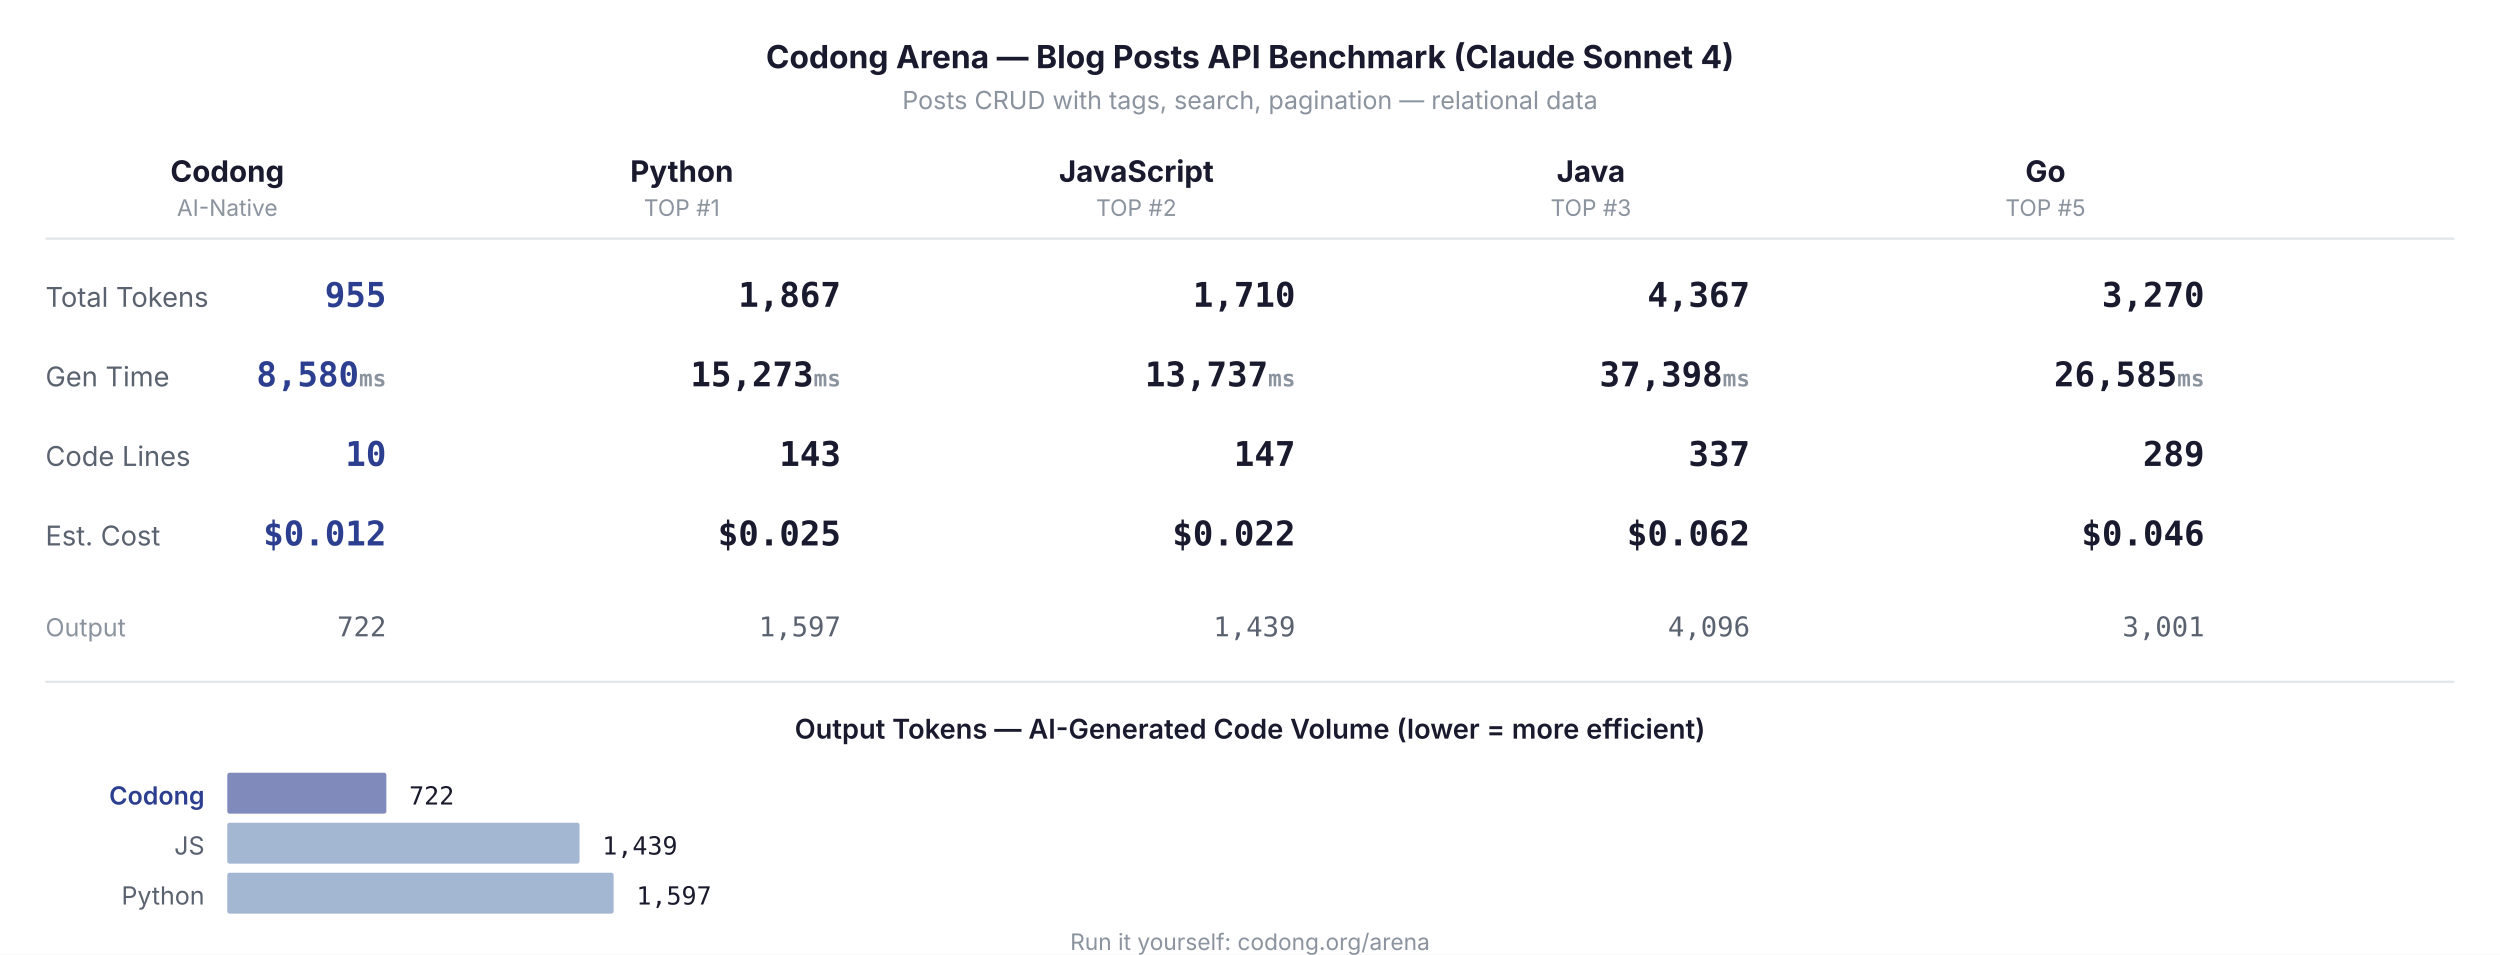
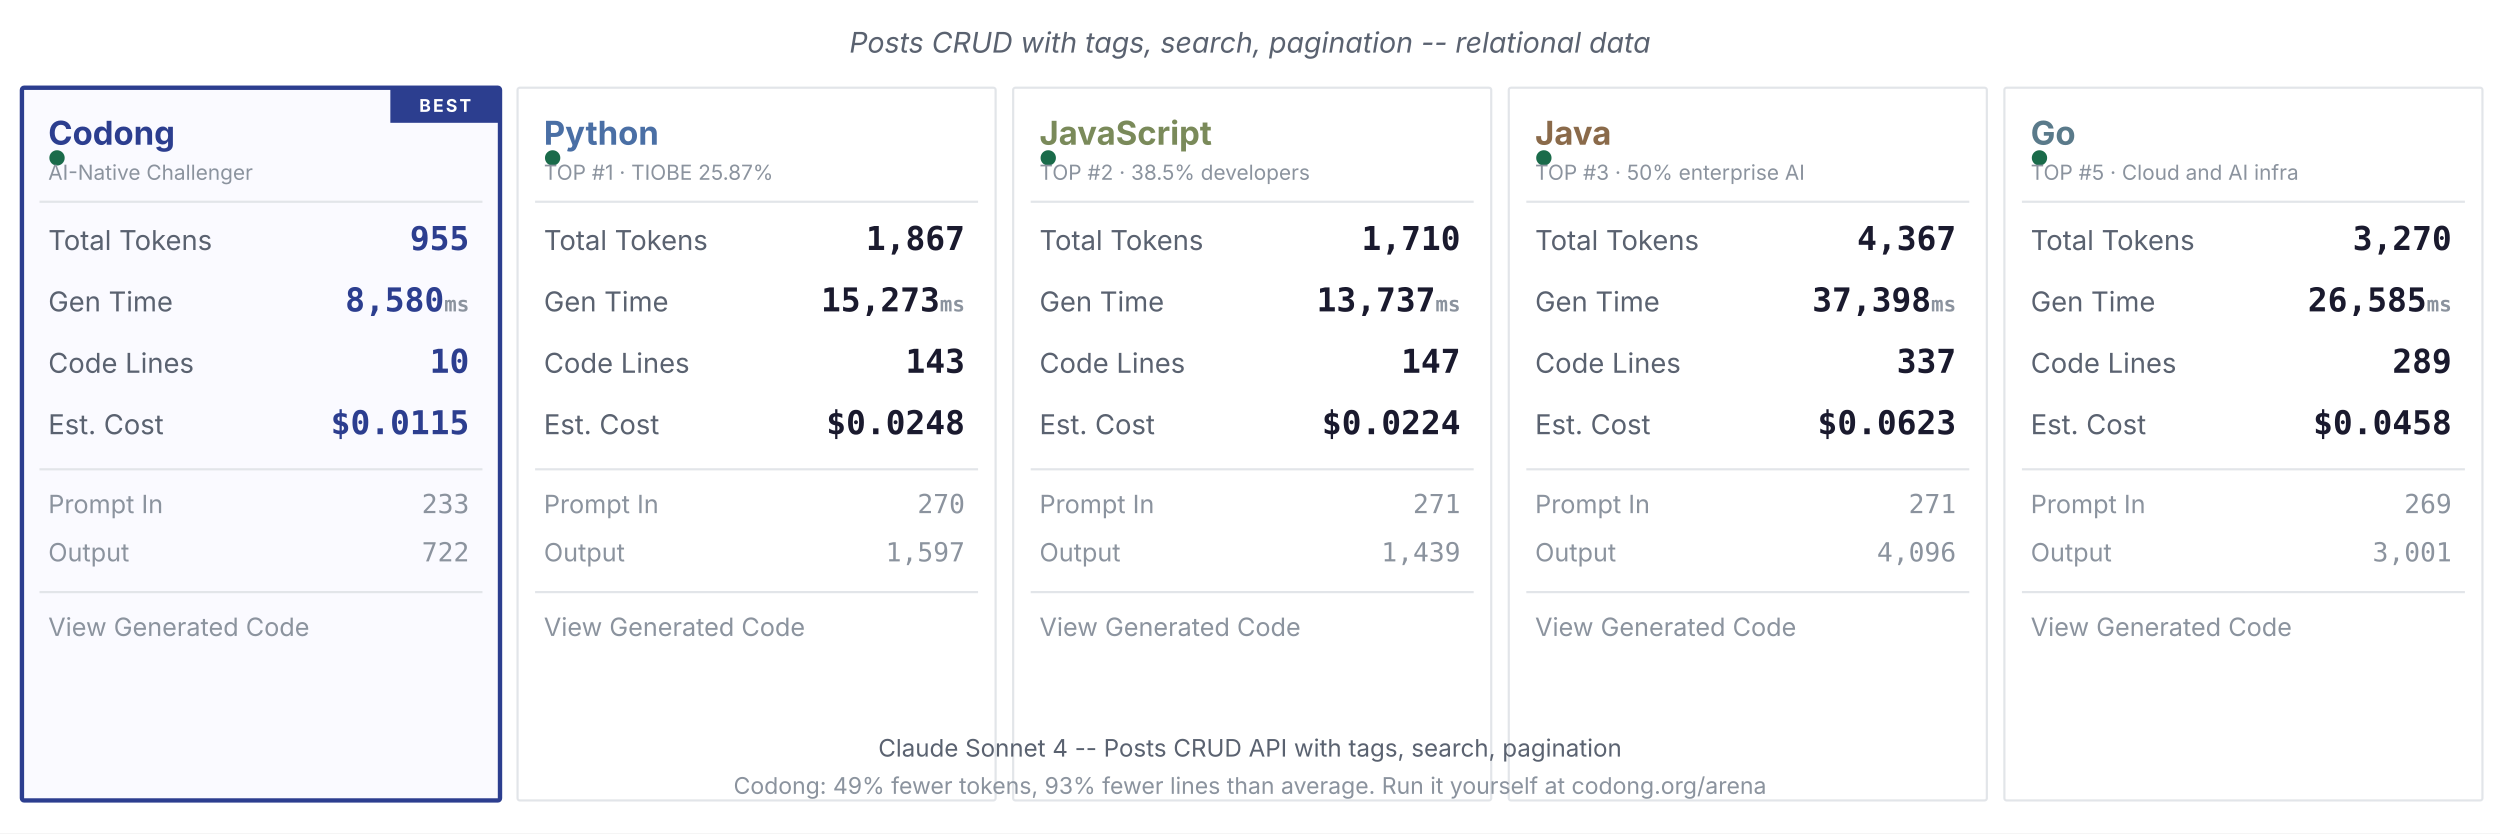
- <svg xmlns="http://www.w3.org/2000/svg" viewBox="0 0 1100 420" font-family="Inter, -apple-system, sans-serif">
-   <rect width="1100" height="420" fill="#fff" rx="0" />
-   <text x="550" y="30" text-anchor="middle" font-size="14" font-weight="700" fill="#1a1a2e">Codong Arena — Blog Posts API Benchmark (Claude Sonnet 4)</text>
-   <text x="550" y="48" text-anchor="middle" font-size="11" fill="#8b939e">Posts CRUD with tags, search, pagination — relational data</text>
-   <g font-size="13" font-weight="700" fill="#1a1a2e">
-     <text x="100" y="80" text-anchor="middle">Codong</text>
-     <text x="300" y="80" text-anchor="middle">Python</text>
-     <text x="500" y="80" text-anchor="middle">JavaScript</text>
-     <text x="700" y="80" text-anchor="middle">Java</text>
-     <text x="900" y="80" text-anchor="middle">Go</text>
-   </g>
-   <g font-size="10" fill="#8b939e">
-     <text x="100" y="95" text-anchor="middle">AI-Native</text>
-     <text x="300" y="95" text-anchor="middle">TOP #1</text>
-     <text x="500" y="95" text-anchor="middle">TOP #2</text>
-     <text x="700" y="95" text-anchor="middle">TOP #3</text>
-     <text x="900" y="95" text-anchor="middle">TOP #5</text>
-   </g>
-   <line x1="20" y1="105" x2="1080" y2="105" stroke="#e2e5e9" stroke-width="1" />
-   <g font-size="12" fill="#5a6270">
-     <text x="20" y="135">Total Tokens</text>
-     <text x="20" y="170">Gen Time</text>
-     <text x="20" y="205">Code Lines</text>
-     <text x="20" y="240">Est. Cost</text>
-     <text x="20" y="280" fill="#8b939e" font-size="11">Output</text>
-   </g>
-   <g font-size="15" font-weight="700" fill="#2c3e8f" font-family="JetBrains Mono, monospace" text-anchor="end">
-     <text x="170" y="135">955</text>
-     <text x="170" y="170">8,580<tspan font-size="10" fill="#8b939e">ms</tspan>
-     </text>
-     <text x="170" y="205">10</text>
-     <text x="170" y="240">$0.012</text>
-     <text x="170" y="280" font-size="12" font-weight="400" fill="#5a6270">722</text>
-   </g>
-   <g font-size="15" font-weight="600" fill="#1a1a2e" font-family="JetBrains Mono, monospace" text-anchor="end">
-     <text x="370" y="135">1,867</text>
-     <text x="370" y="170">15,273<tspan font-size="10" fill="#8b939e">ms</tspan>
-     </text>
-     <text x="370" y="205">143</text>
-     <text x="370" y="240">$0.025</text>
-     <text x="370" y="280" font-size="12" font-weight="400" fill="#5a6270">1,597</text>
-   </g>
-   <g font-size="15" font-weight="600" fill="#1a1a2e" font-family="JetBrains Mono, monospace" text-anchor="end">
-     <text x="570" y="135">1,710</text>
-     <text x="570" y="170">13,737<tspan font-size="10" fill="#8b939e">ms</tspan>
-     </text>
-     <text x="570" y="205">147</text>
-     <text x="570" y="240">$0.022</text>
-     <text x="570" y="280" font-size="12" font-weight="400" fill="#5a6270">1,439</text>
-   </g>
-   <g font-size="15" font-weight="600" fill="#1a1a2e" font-family="JetBrains Mono, monospace" text-anchor="end">
-     <text x="770" y="135">4,367</text>
-     <text x="770" y="170">37,398<tspan font-size="10" fill="#8b939e">ms</tspan>
-     </text>
-     <text x="770" y="205">337</text>
-     <text x="770" y="240">$0.062</text>
-     <text x="770" y="280" font-size="12" font-weight="400" fill="#5a6270">4,096</text>
-   </g>
-   <g font-size="15" font-weight="600" fill="#1a1a2e" font-family="JetBrains Mono, monospace" text-anchor="end">
-     <text x="970" y="135">3,270</text>
-     <text x="970" y="170">26,585<tspan font-size="10" fill="#8b939e">ms</tspan>
-     </text>
-     <text x="970" y="205">289</text>
-     <text x="970" y="240">$0.046</text>
-     <text x="970" y="280" font-size="12" font-weight="400" fill="#5a6270">3,001</text>
-   </g>
-   <line x1="20" y1="300" x2="1080" y2="300" stroke="#e2e5e9" stroke-width="1" />
-   <text x="550" y="325" text-anchor="middle" font-size="12" font-weight="600" fill="#1a1a2e">Output Tokens — AI-Generated Code Volume (lower = more efficient)</text>
-   <rect x="100" y="340" width="70" height="18" fill="#2c3e8f" opacity=".6" rx="1" />
-   <text x="180" y="354" font-size="11" fill="#1a1a2e" font-family="JetBrains Mono, monospace">722</text>
-   <text x="90" y="354" text-anchor="end" font-size="11" fill="#2c3e8f" font-weight="600">Codong</text>
-   <rect x="100" y="362" width="155" height="18" fill="#4a6fa5" opacity=".5" rx="1" />
-   <text x="265" y="376" font-size="11" fill="#1a1a2e" font-family="JetBrains Mono, monospace">1,439</text>
-   <text x="90" y="376" text-anchor="end" font-size="11" fill="#5a6270">JS</text>
-   <rect x="100" y="384" width="170" height="18" fill="#4a6fa5" opacity=".5" rx="1" />
-   <text x="280" y="398" font-size="11" fill="#1a1a2e" font-family="JetBrains Mono, monospace">1,597</text>
-   <text x="90" y="398" text-anchor="end" font-size="11" fill="#5a6270">Python</text>
-   <text x="550" y="418" text-anchor="middle" font-size="10" fill="#8b939e">Run it yourself: codong.org/arena</text>
+ <svg xmlns="http://www.w3.org/2000/svg" viewBox="0 0 1140 380" font-family="Inter, -apple-system, BlinkMacSystemFont, sans-serif">
+   <rect width="1140" height="380" fill="#ffffff" />
+   <text x="570" y="24" text-anchor="middle" font-size="13" fill="#5a6270" font-style="italic">Posts CRUD with tags, search, pagination -- relational data</text>
+   <rect x="10" y="40" width="218" height="325" fill="#fafaff" stroke="#2c3e8f" stroke-width="2" rx="1" />
+   <rect x="178" y="40" width="50" height="16" fill="#2c3e8f" />
+   <text x="203" y="51" text-anchor="middle" font-size="8" fill="white" font-weight="700" letter-spacing="1">BEST</text>
+   <circle cx="26" cy="72" r="3.5" fill="#1a6b4a" />
+   <text x="22" y="66" font-size="15" font-weight="700" fill="#2c3e8f">Codong</text>
+   <text x="22" y="82" font-size="9.5" fill="#8b939e">AI-Native Challenger</text>
+   <line x1="18" y1="92" x2="220" y2="92" stroke="#e2e5e9" />
+   <text x="22" y="114" font-size="12.5" fill="#5a6270">Total Tokens</text>
+   <text x="214" y="114" text-anchor="end" font-size="15" font-weight="700" fill="#2c3e8f" font-family="JetBrains Mono, monospace">955</text>
+   <text x="22" y="142" font-size="12.5" fill="#5a6270">Gen Time</text>
+   <text x="214" y="142" text-anchor="end" font-size="15" font-weight="700" fill="#2c3e8f" font-family="JetBrains Mono, monospace">8,580<tspan font-size="9.5" fill="#8b939e">ms</tspan>
+   </text>
+   <text x="22" y="170" font-size="12.5" fill="#5a6270">Code Lines</text>
+   <text x="214" y="170" text-anchor="end" font-size="15" font-weight="700" fill="#2c3e8f" font-family="JetBrains Mono, monospace">10</text>
+   <text x="22" y="198" font-size="12.5" fill="#5a6270">Est. Cost</text>
+   <text x="214" y="198" text-anchor="end" font-size="15" font-weight="700" fill="#2c3e8f" font-family="JetBrains Mono, monospace">$0.0115</text>
+   <line x1="18" y1="214" x2="220" y2="214" stroke="#e2e5e9" />
+   <text x="22" y="234" font-size="11.5" fill="#8b939e">Prompt In</text>
+   <text x="214" y="234" text-anchor="end" font-size="12" fill="#8b939e" font-family="JetBrains Mono, monospace">233</text>
+   <text x="22" y="256" font-size="11.5" fill="#8b939e">Output</text>
+   <text x="214" y="256" text-anchor="end" font-size="12" fill="#8b939e" font-family="JetBrains Mono, monospace">722</text>
+   <line x1="18" y1="270" x2="220" y2="270" stroke="#e2e5e9" />
+   <text x="22" y="290" font-size="11.5" fill="#8b939e">View Generated Code</text>
+   <rect x="236" y="40" width="218" height="325" fill="white" stroke="#e2e5e9" rx="1" />
+   <circle cx="252" cy="72" r="3.5" fill="#1a6b4a" />
+   <text x="248" y="66" font-size="15" font-weight="700" fill="#4a6fa5">Python</text>
+   <text x="248" y="82" font-size="9.5" fill="#8b939e">TOP #1 · TIOBE 25.87%</text>
+   <line x1="244" y1="92" x2="446" y2="92" stroke="#e2e5e9" />
+   <text x="248" y="114" font-size="12.5" fill="#5a6270">Total Tokens</text>
+   <text x="440" y="114" text-anchor="end" font-size="15" font-weight="600" fill="#1a1a2e" font-family="JetBrains Mono, monospace">1,867</text>
+   <text x="248" y="142" font-size="12.5" fill="#5a6270">Gen Time</text>
+   <text x="440" y="142" text-anchor="end" font-size="15" font-weight="600" fill="#1a1a2e" font-family="JetBrains Mono, monospace">15,273<tspan font-size="9.5" fill="#8b939e">ms</tspan>
+   </text>
+   <text x="248" y="170" font-size="12.5" fill="#5a6270">Code Lines</text>
+   <text x="440" y="170" text-anchor="end" font-size="15" font-weight="600" fill="#1a1a2e" font-family="JetBrains Mono, monospace">143</text>
+   <text x="248" y="198" font-size="12.5" fill="#5a6270">Est. Cost</text>
+   <text x="440" y="198" text-anchor="end" font-size="15" font-weight="600" fill="#1a1a2e" font-family="JetBrains Mono, monospace">$0.0248</text>
+   <line x1="244" y1="214" x2="446" y2="214" stroke="#e2e5e9" />
+   <text x="248" y="234" font-size="11.5" fill="#8b939e">Prompt In</text>
+   <text x="440" y="234" text-anchor="end" font-size="12" fill="#8b939e" font-family="JetBrains Mono, monospace">270</text>
+   <text x="248" y="256" font-size="11.5" fill="#8b939e">Output</text>
+   <text x="440" y="256" text-anchor="end" font-size="12" fill="#8b939e" font-family="JetBrains Mono, monospace">1,597</text>
+   <line x1="244" y1="270" x2="446" y2="270" stroke="#e2e5e9" />
+   <text x="248" y="290" font-size="11.5" fill="#8b939e">View Generated Code</text>
+   <rect x="462" y="40" width="218" height="325" fill="white" stroke="#e2e5e9" rx="1" />
+   <circle cx="478" cy="72" r="3.5" fill="#1a6b4a" />
+   <text x="474" y="66" font-size="15" font-weight="700" fill="#7a8a5a">JavaScript</text>
+   <text x="474" y="82" font-size="9.5" fill="#8b939e">TOP #2 · 38.5% developers</text>
+   <line x1="470" y1="92" x2="672" y2="92" stroke="#e2e5e9" />
+   <text x="474" y="114" font-size="12.5" fill="#5a6270">Total Tokens</text>
+   <text x="666" y="114" text-anchor="end" font-size="15" font-weight="600" fill="#1a1a2e" font-family="JetBrains Mono, monospace">1,710</text>
+   <text x="474" y="142" font-size="12.5" fill="#5a6270">Gen Time</text>
+   <text x="666" y="142" text-anchor="end" font-size="15" font-weight="600" fill="#1a1a2e" font-family="JetBrains Mono, monospace">13,737<tspan font-size="9.5" fill="#8b939e">ms</tspan>
+   </text>
+   <text x="474" y="170" font-size="12.5" fill="#5a6270">Code Lines</text>
+   <text x="666" y="170" text-anchor="end" font-size="15" font-weight="600" fill="#1a1a2e" font-family="JetBrains Mono, monospace">147</text>
+   <text x="474" y="198" font-size="12.5" fill="#5a6270">Est. Cost</text>
+   <text x="666" y="198" text-anchor="end" font-size="15" font-weight="600" fill="#1a1a2e" font-family="JetBrains Mono, monospace">$0.0224</text>
+   <line x1="470" y1="214" x2="672" y2="214" stroke="#e2e5e9" />
+   <text x="474" y="234" font-size="11.5" fill="#8b939e">Prompt In</text>
+   <text x="666" y="234" text-anchor="end" font-size="12" fill="#8b939e" font-family="JetBrains Mono, monospace">271</text>
+   <text x="474" y="256" font-size="11.5" fill="#8b939e">Output</text>
+   <text x="666" y="256" text-anchor="end" font-size="12" fill="#8b939e" font-family="JetBrains Mono, monospace">1,439</text>
+   <line x1="470" y1="270" x2="672" y2="270" stroke="#e2e5e9" />
+   <text x="474" y="290" font-size="11.5" fill="#8b939e">View Generated Code</text>
+   <rect x="688" y="40" width="218" height="325" fill="white" stroke="#e2e5e9" rx="1" />
+   <circle cx="704" cy="72" r="3.5" fill="#1a6b4a" />
+   <text x="700" y="66" font-size="15" font-weight="700" fill="#8a6a4a">Java</text>
+   <text x="700" y="82" font-size="9.5" fill="#8b939e">TOP #3 · 50% enterprise AI</text>
+   <line x1="696" y1="92" x2="898" y2="92" stroke="#e2e5e9" />
+   <text x="700" y="114" font-size="12.5" fill="#5a6270">Total Tokens</text>
+   <text x="892" y="114" text-anchor="end" font-size="15" font-weight="600" fill="#1a1a2e" font-family="JetBrains Mono, monospace">4,367</text>
+   <text x="700" y="142" font-size="12.5" fill="#5a6270">Gen Time</text>
+   <text x="892" y="142" text-anchor="end" font-size="15" font-weight="600" fill="#1a1a2e" font-family="JetBrains Mono, monospace">37,398<tspan font-size="9.5" fill="#8b939e">ms</tspan>
+   </text>
+   <text x="700" y="170" font-size="12.5" fill="#5a6270">Code Lines</text>
+   <text x="892" y="170" text-anchor="end" font-size="15" font-weight="600" fill="#1a1a2e" font-family="JetBrains Mono, monospace">337</text>
+   <text x="700" y="198" font-size="12.5" fill="#5a6270">Est. Cost</text>
+   <text x="892" y="198" text-anchor="end" font-size="15" font-weight="600" fill="#1a1a2e" font-family="JetBrains Mono, monospace">$0.0623</text>
+   <line x1="696" y1="214" x2="898" y2="214" stroke="#e2e5e9" />
+   <text x="700" y="234" font-size="11.5" fill="#8b939e">Prompt In</text>
+   <text x="892" y="234" text-anchor="end" font-size="12" fill="#8b939e" font-family="JetBrains Mono, monospace">271</text>
+   <text x="700" y="256" font-size="11.5" fill="#8b939e">Output</text>
+   <text x="892" y="256" text-anchor="end" font-size="12" fill="#8b939e" font-family="JetBrains Mono, monospace">4,096</text>
+   <line x1="696" y1="270" x2="898" y2="270" stroke="#e2e5e9" />
+   <text x="700" y="290" font-size="11.5" fill="#8b939e">View Generated Code</text>
+   <rect x="914" y="40" width="218" height="325" fill="white" stroke="#e2e5e9" rx="1" />
+   <circle cx="930" cy="72" r="3.5" fill="#1a6b4a" />
+   <text x="926" y="66" font-size="15" font-weight="700" fill="#5a7a8a">Go</text>
+   <text x="926" y="82" font-size="9.5" fill="#8b939e">TOP #5 · Cloud and AI infra</text>
+   <line x1="922" y1="92" x2="1124" y2="92" stroke="#e2e5e9" />
+   <text x="926" y="114" font-size="12.5" fill="#5a6270">Total Tokens</text>
+   <text x="1118" y="114" text-anchor="end" font-size="15" font-weight="600" fill="#1a1a2e" font-family="JetBrains Mono, monospace">3,270</text>
+   <text x="926" y="142" font-size="12.5" fill="#5a6270">Gen Time</text>
+   <text x="1118" y="142" text-anchor="end" font-size="15" font-weight="600" fill="#1a1a2e" font-family="JetBrains Mono, monospace">26,585<tspan font-size="9.5" fill="#8b939e">ms</tspan>
+   </text>
+   <text x="926" y="170" font-size="12.5" fill="#5a6270">Code Lines</text>
+   <text x="1118" y="170" text-anchor="end" font-size="15" font-weight="600" fill="#1a1a2e" font-family="JetBrains Mono, monospace">289</text>
+   <text x="926" y="198" font-size="12.5" fill="#5a6270">Est. Cost</text>
+   <text x="1118" y="198" text-anchor="end" font-size="15" font-weight="600" fill="#1a1a2e" font-family="JetBrains Mono, monospace">$0.0458</text>
+   <line x1="922" y1="214" x2="1124" y2="214" stroke="#e2e5e9" />
+   <text x="926" y="234" font-size="11.5" fill="#8b939e">Prompt In</text>
+   <text x="1118" y="234" text-anchor="end" font-size="12" fill="#8b939e" font-family="JetBrains Mono, monospace">269</text>
+   <text x="926" y="256" font-size="11.5" fill="#8b939e">Output</text>
+   <text x="1118" y="256" text-anchor="end" font-size="12" fill="#8b939e" font-family="JetBrains Mono, monospace">3,001</text>
+   <line x1="922" y1="270" x2="1124" y2="270" stroke="#e2e5e9" />
+   <text x="926" y="290" font-size="11.5" fill="#8b939e">View Generated Code</text>
+   <text x="570" y="345" text-anchor="middle" font-size="11" fill="#5a6270">Claude Sonnet 4 -- Posts CRUD API with tags, search, pagination</text>
+   <text x="570" y="362" text-anchor="middle" font-size="10.5" fill="#8b939e">Codong: 49% fewer tokens, 93% fewer lines than average. Run it yourself at codong.org/arena</text>
</svg>
